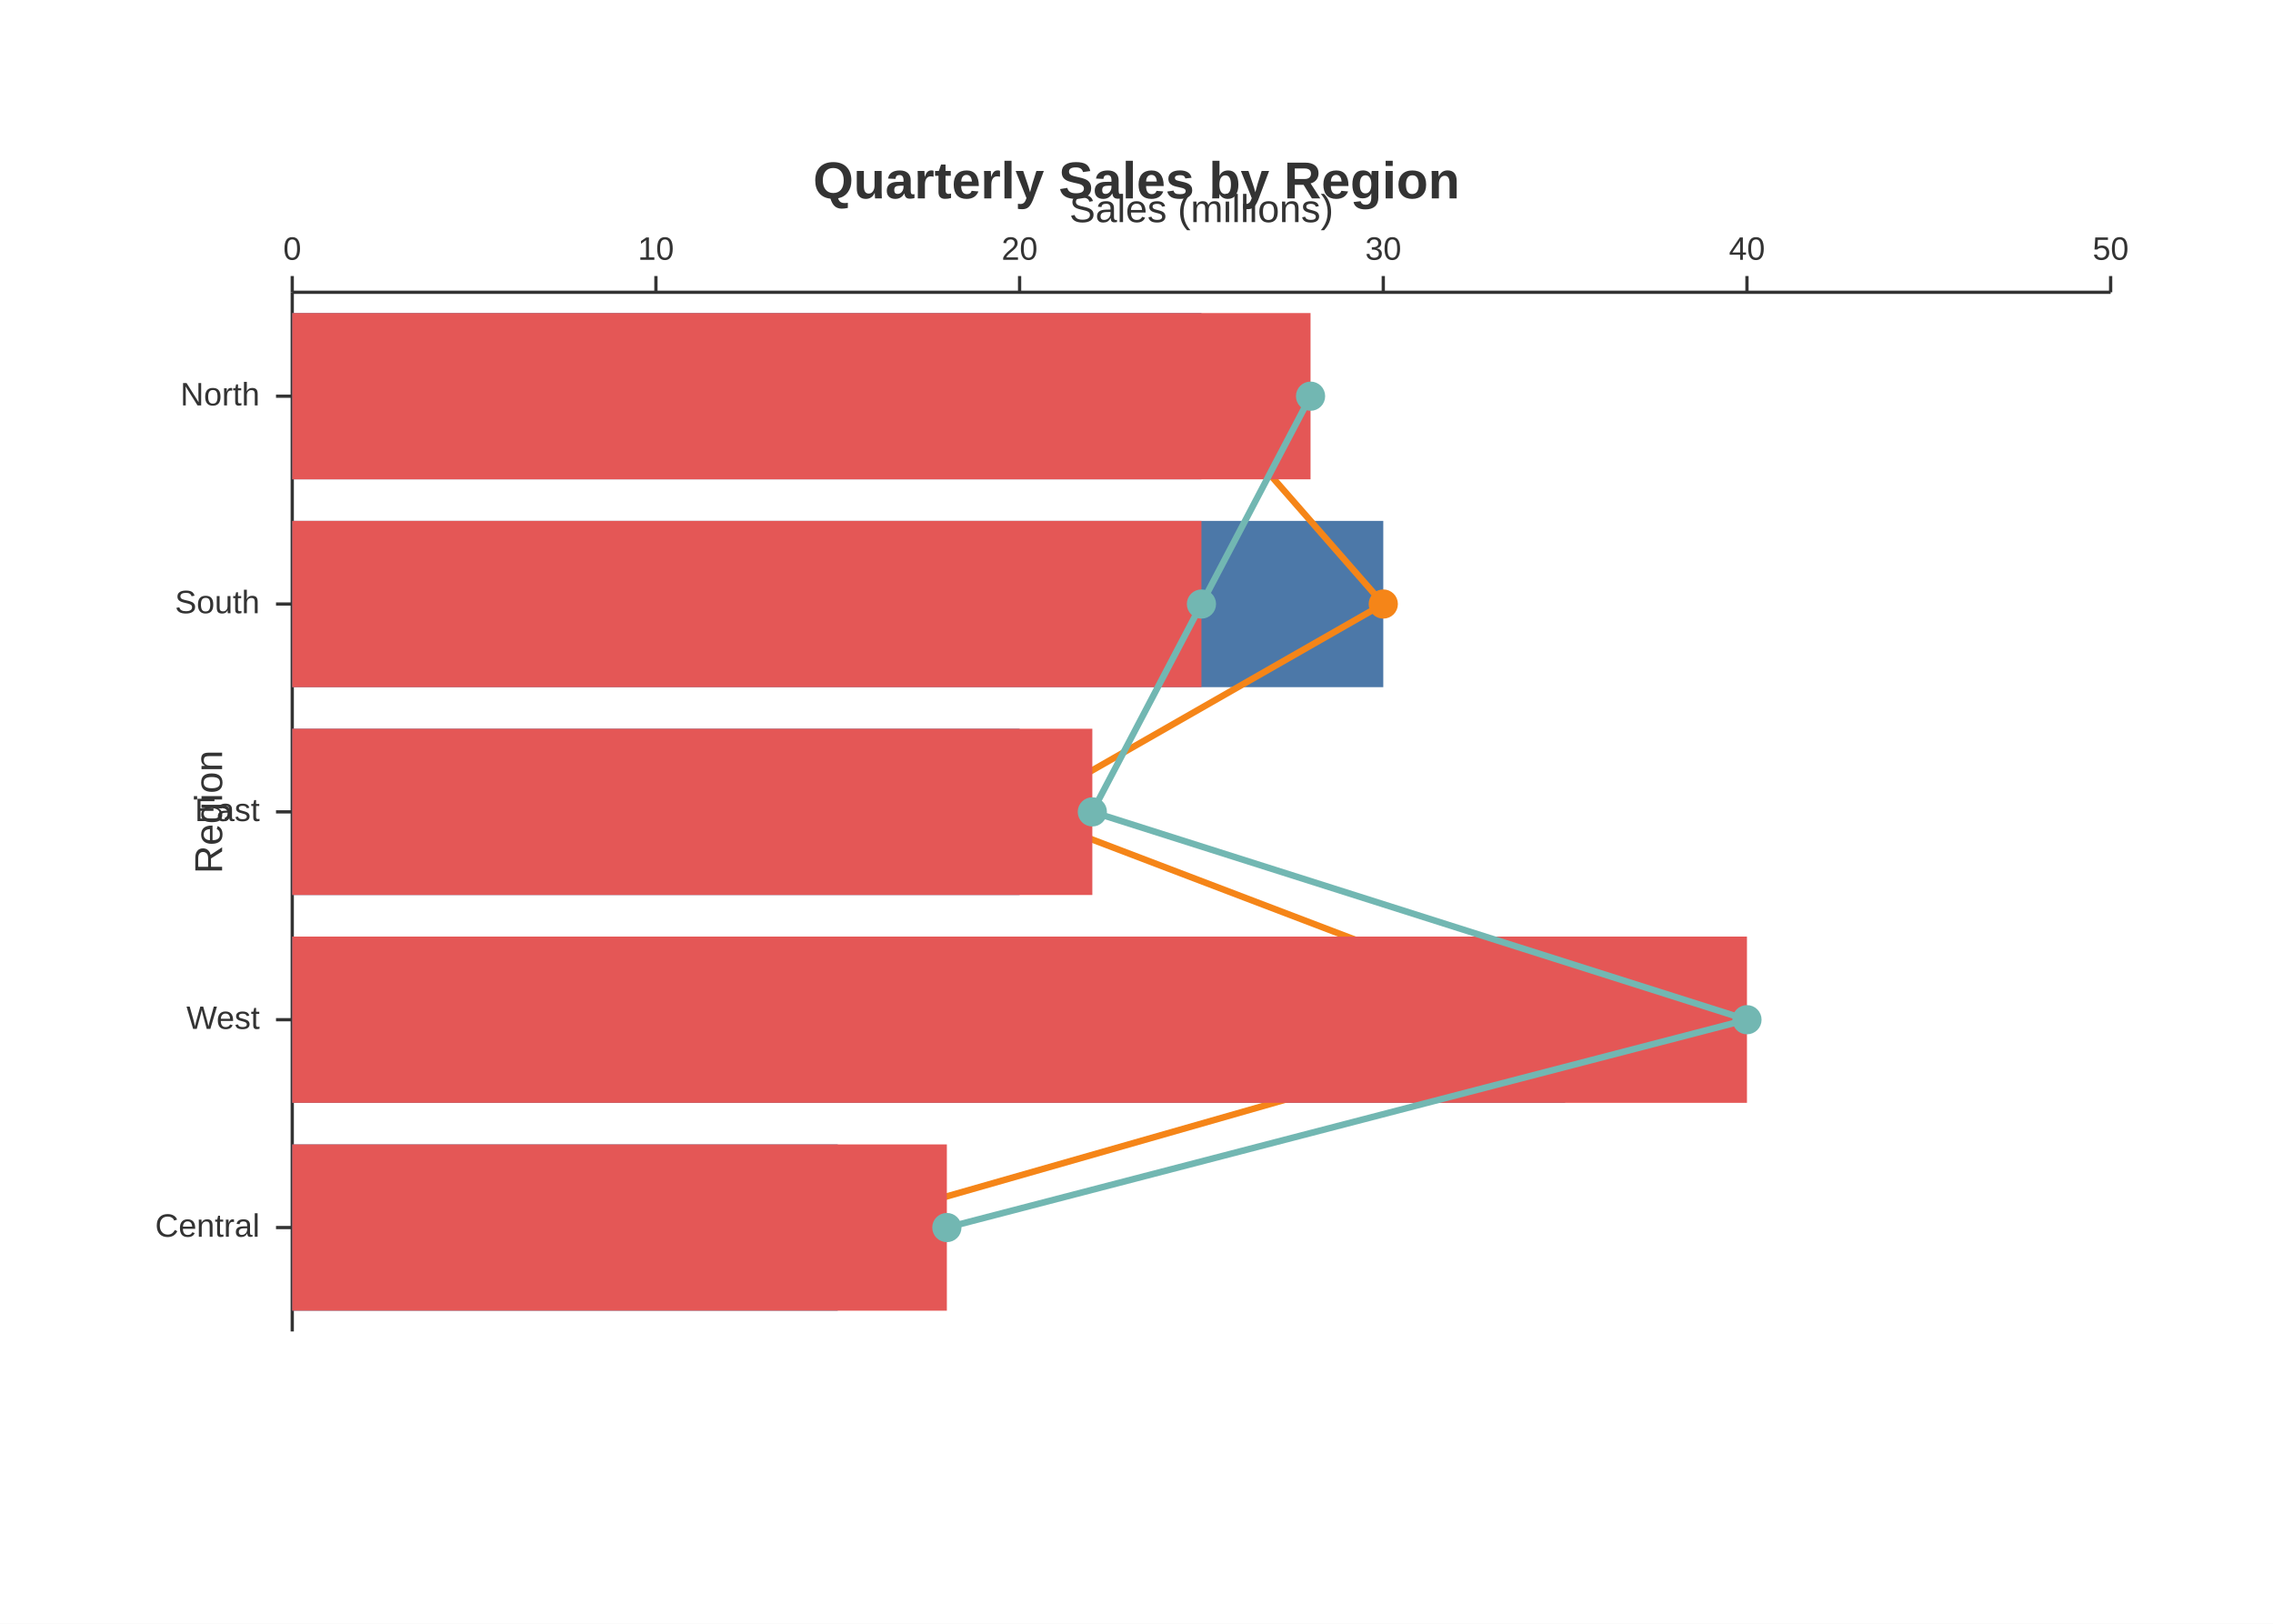
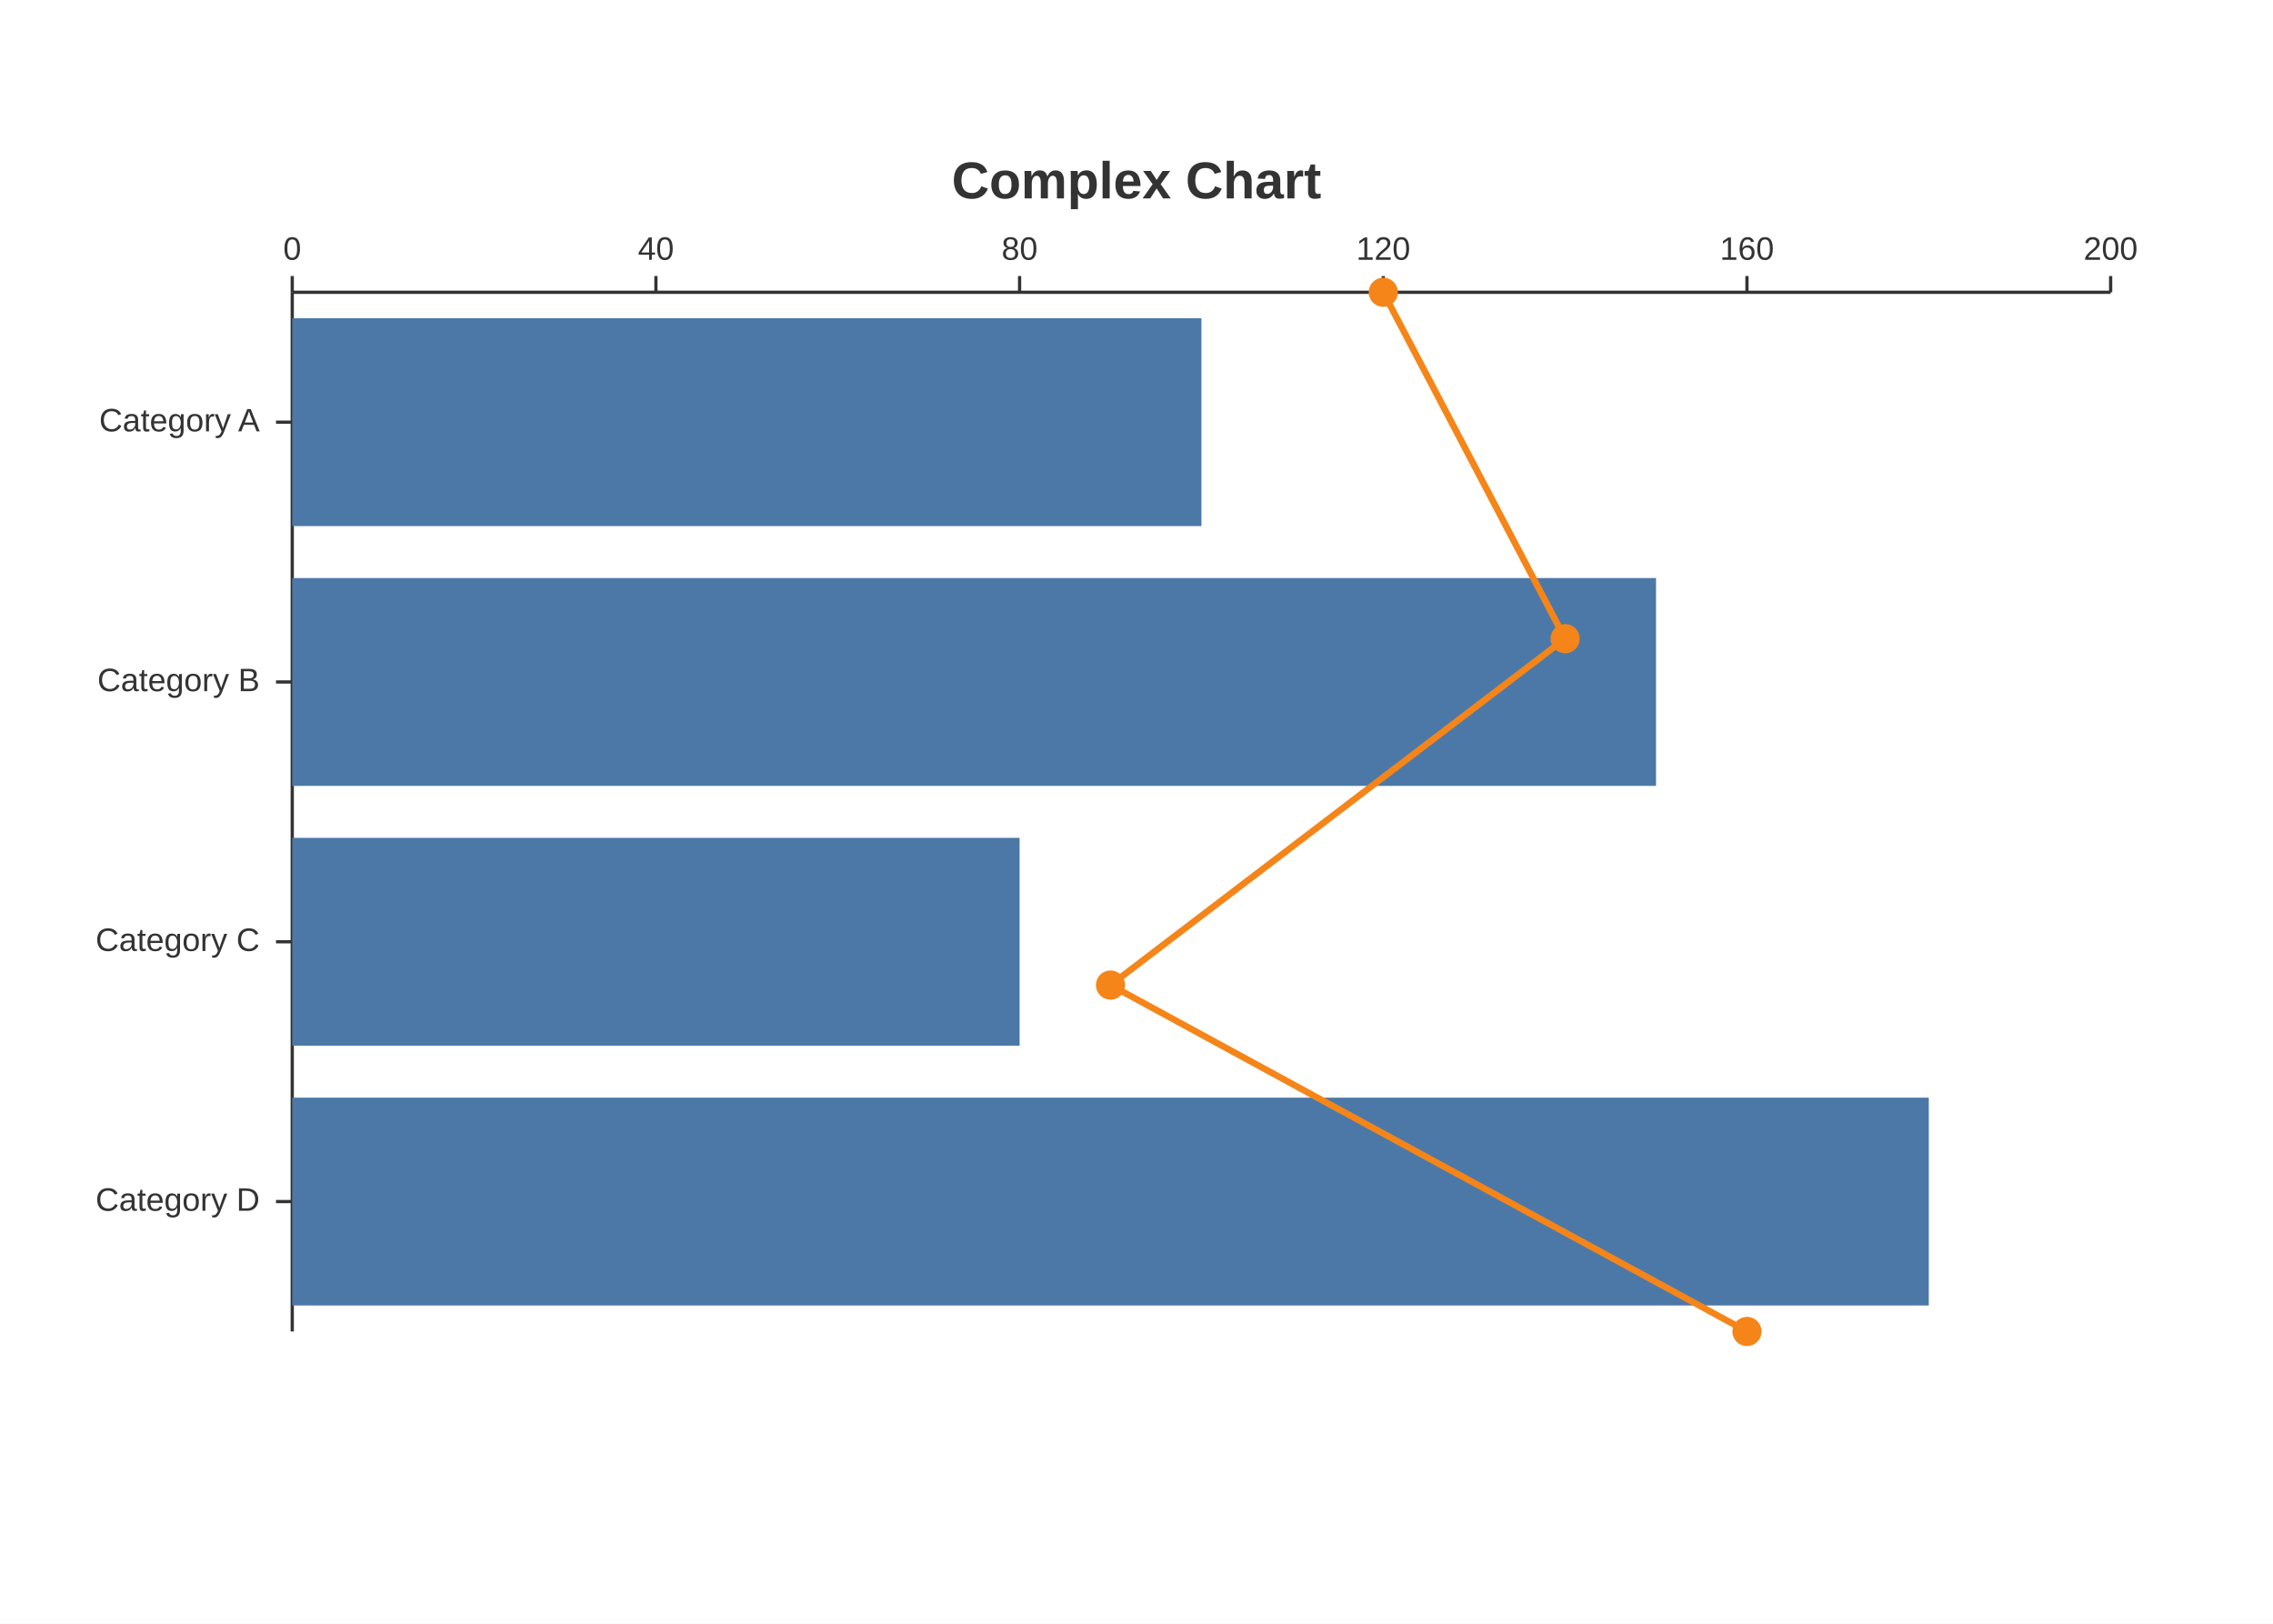
<svg xmlns="http://www.w3.org/2000/svg" width="700" height="500" viewBox="0 0 700 500" class="mermaid">
  <style>

.mermaid {
  font-family: trebuchet ms, verdana, arial, sans-serif;
  font-size: 16px;
}

.node rect,
.node polygon,
.node circle,
.node ellipse,
.node path {
  fill: #ECECFF;
  stroke: #9370DB;
  stroke-width: 1px;
}

.node line {
  stroke: #9370DB;
  stroke-width: 1px;
}

.node .label {
  fill: #333333;
}

.node text {
  fill: #333333;
  font-family: trebuchet ms, verdana, arial, sans-serif;
  font-size: 16px;
}

.edge-path {
  fill: none;
  stroke: #333333;
  stroke-width: 1px;
}

.edge-label {
  fill: #333333;
  font-family: trebuchet ms, verdana, arial, sans-serif;
}

.edge-label-bg {
  fill: rgba(232, 232, 232, 0.8);
}

.subgraph {
  fill: #ffffde;
  stroke: #aaaa33;
  stroke-width: 1px;
}

.subgraph-title {
  fill: #333333;
  font-weight: bold;
}

.cluster rect {
  fill: #ffffde;
  stroke: #aaaa33;
  stroke-width: 1px;
  rx: 5px;
  ry: 5px;
}

.cluster-label {
  fill: #333333;
  font-family: trebuchet ms, verdana, arial, sans-serif;
  font-size: 16px;
  font-weight: bold;
}

marker path {
  fill: #333333;
  stroke: #333333;
}


.xychart-background {
  fill: #ffffff;
}

.xychart-title {
  fill: #333333;
  font-family: trebuchet ms, verdana, arial, sans-serif;
}

.xychart-axis {
  stroke: #333333;
  stroke-width: 1px;
}

.xychart-axis-title {
  fill: #333333;
  font-family: trebuchet ms, verdana, arial, sans-serif;
}

.xychart-axis-label {
  fill: #333333;
  font-family: trebuchet ms, verdana, arial, sans-serif;
}

.xychart-tick {
  stroke: #333333;
  stroke-width: 1px;
}

.xychart-bar {
  stroke-width: 0;
}

.xychart-line {
  fill: none;
  stroke-width: 2px;
}

.xychart-point {
  stroke-width: 1px;
}

  </style>
  <g class="root">
    <g class="clusters">

    </g>
    <g class="edgePaths">

    </g>
    <g class="edgeLabels">

    </g>
    <g class="nodes">

    </g>
    <rect x="0" y="0" width="700" height="500" class="xychart-background" fill="#ffffff" />
-     <text x="350" y="50" class="xychart-title" dominant-baseline="hanging" font-size="16" text-anchor="middle" fill="#333333" font-weight="bold">Quarterly Sales by Region</text>
-     <path d="M 90 90 L 650 90" class="xychart-axis" stroke-width="1" fill="none" stroke="#333333" />
-     <text x="370" y="65" class="xychart-axis-title" transform="rotate(0 370 65)" dominant-baseline="middle" text-anchor="middle" fill="#333333" font-size="12">Sales (millions)</text>
-     <path d="M 90 90 L 90 85" class="xychart-tick" stroke-width="1" stroke="#333333" fill="none" />
-     <text x="90" y="80" class="xychart-axis-label" fill="#333333" dominant-baseline="auto" font-size="10" text-anchor="middle">0</text>
-     <path d="M 202 90 L 202 85" class="xychart-tick" stroke="#333333" stroke-width="1" fill="none" />
-     <text x="202" y="80" class="xychart-axis-label" fill="#333333" font-size="10" text-anchor="middle" dominant-baseline="auto">10</text>
-     <path d="M 314 90 L 314 85" class="xychart-tick" stroke-width="1" stroke="#333333" fill="none" />
-     <text x="314" y="80" class="xychart-axis-label" dominant-baseline="auto" text-anchor="middle" fill="#333333" font-size="10">20</text>
-     <path d="M 426 90 L 426 85" class="xychart-tick" stroke-width="1" fill="none" stroke="#333333" />
-     <text x="426" y="80" class="xychart-axis-label" fill="#333333" text-anchor="middle" font-size="10" dominant-baseline="auto">30</text>
+     <text x="350" y="50" class="xychart-title" dominant-baseline="hanging" fill="#333333" font-size="16" text-anchor="middle" font-weight="bold">Complex Chart</text>
+     <path d="M 90 90 L 650 90" class="xychart-axis" fill="none" stroke="#333333" stroke-width="1" />
+     <path d="M 90 90 L 90 85" class="xychart-tick" stroke="#333333" fill="none" stroke-width="1" />
+     <text x="90" y="80" class="xychart-axis-label" font-size="10" text-anchor="middle" dominant-baseline="auto" fill="#333333">0</text>
+     <path d="M 202 90 L 202 85" class="xychart-tick" stroke-width="1" fill="none" stroke="#333333" />
+     <text x="202" y="80" class="xychart-axis-label" dominant-baseline="auto" font-size="10" text-anchor="middle" fill="#333333">40</text>
+     <path d="M 314 90 L 314 85" class="xychart-tick" stroke-width="1" fill="none" stroke="#333333" />
+     <text x="314" y="80" class="xychart-axis-label" text-anchor="middle" fill="#333333" font-size="10" dominant-baseline="auto">80</text>
+     <path d="M 426 90 L 426 85" class="xychart-tick" fill="none" stroke-width="1" stroke="#333333" />
+     <text x="426" y="80" class="xychart-axis-label" font-size="10" fill="#333333" dominant-baseline="auto" text-anchor="middle">120</text>
    <path d="M 538 90 L 538 85" class="xychart-tick" stroke="#333333" stroke-width="1" fill="none" />
-     <text x="538" y="80" class="xychart-axis-label" dominant-baseline="auto" font-size="10" text-anchor="middle" fill="#333333">40</text>
+     <text x="538" y="80" class="xychart-axis-label" fill="#333333" dominant-baseline="auto" font-size="10" text-anchor="middle">160</text>
    <path d="M 650 90 L 650 85" class="xychart-tick" stroke-width="1" fill="none" stroke="#333333" />
-     <text x="650" y="80" class="xychart-axis-label" text-anchor="middle" dominant-baseline="auto" fill="#333333" font-size="10">50</text>
-     <path d="M 90 90 L 90 410" class="xychart-axis" stroke-width="1" fill="none" stroke="#333333" />
-     <text x="65" y="250" class="xychart-axis-title" transform="rotate(-90 65 250)" font-size="12" text-anchor="middle" fill="#333333" dominant-baseline="middle">Region</text>
-     <path d="M 90 122 L 85 122" class="xychart-tick" stroke="#333333" fill="none" stroke-width="1" />
-     <text x="80" y="122" class="xychart-axis-label" text-anchor="end" font-size="10" dominant-baseline="middle" fill="#333333">North</text>
-     <path d="M 90 186 L 85 186" class="xychart-tick" stroke="#333333" stroke-width="1" fill="none" />
-     <text x="80" y="186" class="xychart-axis-label" fill="#333333" dominant-baseline="middle" font-size="10" text-anchor="end">South</text>
-     <path d="M 90 250 L 85 250" class="xychart-tick" fill="none" stroke="#333333" stroke-width="1" />
-     <text x="80" y="250" class="xychart-axis-label" dominant-baseline="middle" text-anchor="end" font-size="10" fill="#333333">East</text>
-     <path d="M 90 314 L 85 314" class="xychart-tick" fill="none" stroke="#333333" stroke-width="1" />
-     <text x="80" y="314" class="xychart-axis-label" dominant-baseline="middle" text-anchor="end" fill="#333333" font-size="10">West</text>
-     <path d="M 90 378 L 85 378" class="xychart-tick" stroke="#333333" stroke-width="1" fill="none" />
-     <text x="80" y="378" class="xychart-axis-label" font-size="10" dominant-baseline="middle" fill="#333333" text-anchor="end">Central</text>
-     <rect x="90" y="96.4" width="280" height="51.2" class="xychart-bar" fill="#4C78A8" />
-     <rect x="90" y="160.4" width="336" height="51.2" class="xychart-bar" fill="#4C78A8" />
-     <rect x="90" y="224.4" width="224" height="51.2" class="xychart-bar" fill="#4C78A8" />
-     <rect x="90" y="288.4" width="392" height="51.2" class="xychart-bar" fill="#4C78A8" />
-     <rect x="90" y="352.4" width="168" height="51.2" class="xychart-bar" fill="#4C78A8" />
-     <path d="M 370 122 L 426 186 L 314 250 L 482 314 L 258 378" class="xychart-line" stroke-width="2" fill="none" stroke="#F58518" />
-     <circle cx="370" cy="122" r="4" class="xychart-point" fill="#F58518" stroke="#F58518" />
-     <circle cx="426" cy="186" r="4" class="xychart-point" stroke="#F58518" fill="#F58518" />
-     <circle cx="314" cy="250" r="4" class="xychart-point" stroke="#F58518" fill="#F58518" />
-     <circle cx="482" cy="314" r="4" class="xychart-point" fill="#F58518" stroke="#F58518" />
-     <circle cx="258" cy="378" r="4" class="xychart-point" stroke="#F58518" fill="#F58518" />
-     <rect x="90" y="96.4" width="313.6" height="51.2" class="xychart-bar" fill="#E45756" />
-     <rect x="90" y="160.4" width="280" height="51.2" class="xychart-bar" fill="#E45756" />
-     <rect x="90" y="224.4" width="246.4" height="51.2" class="xychart-bar" fill="#E45756" />
-     <rect x="90" y="288.4" width="448" height="51.2" class="xychart-bar" fill="#E45756" />
-     <rect x="90" y="352.4" width="201.6" height="51.2" class="xychart-bar" fill="#E45756" />
-     <path d="M 403.6 122 L 370 186 L 336.4 250 L 538 314 L 291.6 378" class="xychart-line" stroke="#72B7B2" stroke-width="2" fill="none" />
-     <circle cx="403.6" cy="122" r="4" class="xychart-point" fill="#72B7B2" stroke="#72B7B2" />
-     <circle cx="370" cy="186" r="4" class="xychart-point" stroke="#72B7B2" fill="#72B7B2" />
-     <circle cx="336.4" cy="250" r="4" class="xychart-point" stroke="#72B7B2" fill="#72B7B2" />
-     <circle cx="538" cy="314" r="4" class="xychart-point" fill="#72B7B2" stroke="#72B7B2" />
-     <circle cx="291.6" cy="378" r="4" class="xychart-point" fill="#72B7B2" stroke="#72B7B2" />
+     <text x="650" y="80" class="xychart-axis-label" fill="#333333" text-anchor="middle" font-size="10" dominant-baseline="auto">200</text>
+     <path d="M 90 90 L 90 410" class="xychart-axis" fill="none" stroke-width="1" stroke="#333333" />
+     <path d="M 90 130 L 85 130" class="xychart-tick" stroke="#333333" stroke-width="1" fill="none" />
+     <text x="80" y="130" class="xychart-axis-label" fill="#333333" font-size="10" dominant-baseline="middle" text-anchor="end">Category A</text>
+     <path d="M 90 210 L 85 210" class="xychart-tick" stroke-width="1" fill="none" stroke="#333333" />
+     <text x="80" y="210" class="xychart-axis-label" text-anchor="end" dominant-baseline="middle" font-size="10" fill="#333333">Category B</text>
+     <path d="M 90 290 L 85 290" class="xychart-tick" fill="none" stroke-width="1" stroke="#333333" />
+     <text x="80" y="290" class="xychart-axis-label" font-size="10" fill="#333333" text-anchor="end" dominant-baseline="middle">Category C</text>
+     <path d="M 90 370 L 85 370" class="xychart-tick" stroke-width="1" fill="none" stroke="#333333" />
+     <text x="80" y="370" class="xychart-axis-label" dominant-baseline="middle" fill="#333333" font-size="10" text-anchor="end">Category D</text>
+     <rect x="90" y="98" width="280" height="64" class="xychart-bar" fill="#4C78A8" />
+     <rect x="90" y="178" width="420" height="64" class="xychart-bar" fill="#4C78A8" />
+     <rect x="90" y="258" width="224" height="64" class="xychart-bar" fill="#4C78A8" />
+     <rect x="90" y="338" width="504" height="64" class="xychart-bar" fill="#4C78A8" />
+     <path d="M 426 90 L 482 196.667 L 342 303.333 L 538 410" class="xychart-line" fill="none" stroke="#F58518" stroke-width="2" />
+     <circle cx="426" cy="90" r="4" class="xychart-point" stroke="#F58518" fill="#F58518" />
+     <circle cx="482" cy="196.667" r="4" class="xychart-point" fill="#F58518" stroke="#F58518" />
+     <circle cx="342" cy="303.333" r="4" class="xychart-point" stroke="#F58518" fill="#F58518" />
+     <circle cx="538" cy="410" r="4" class="xychart-point" fill="#F58518" stroke="#F58518" />
  </g>
</svg>
